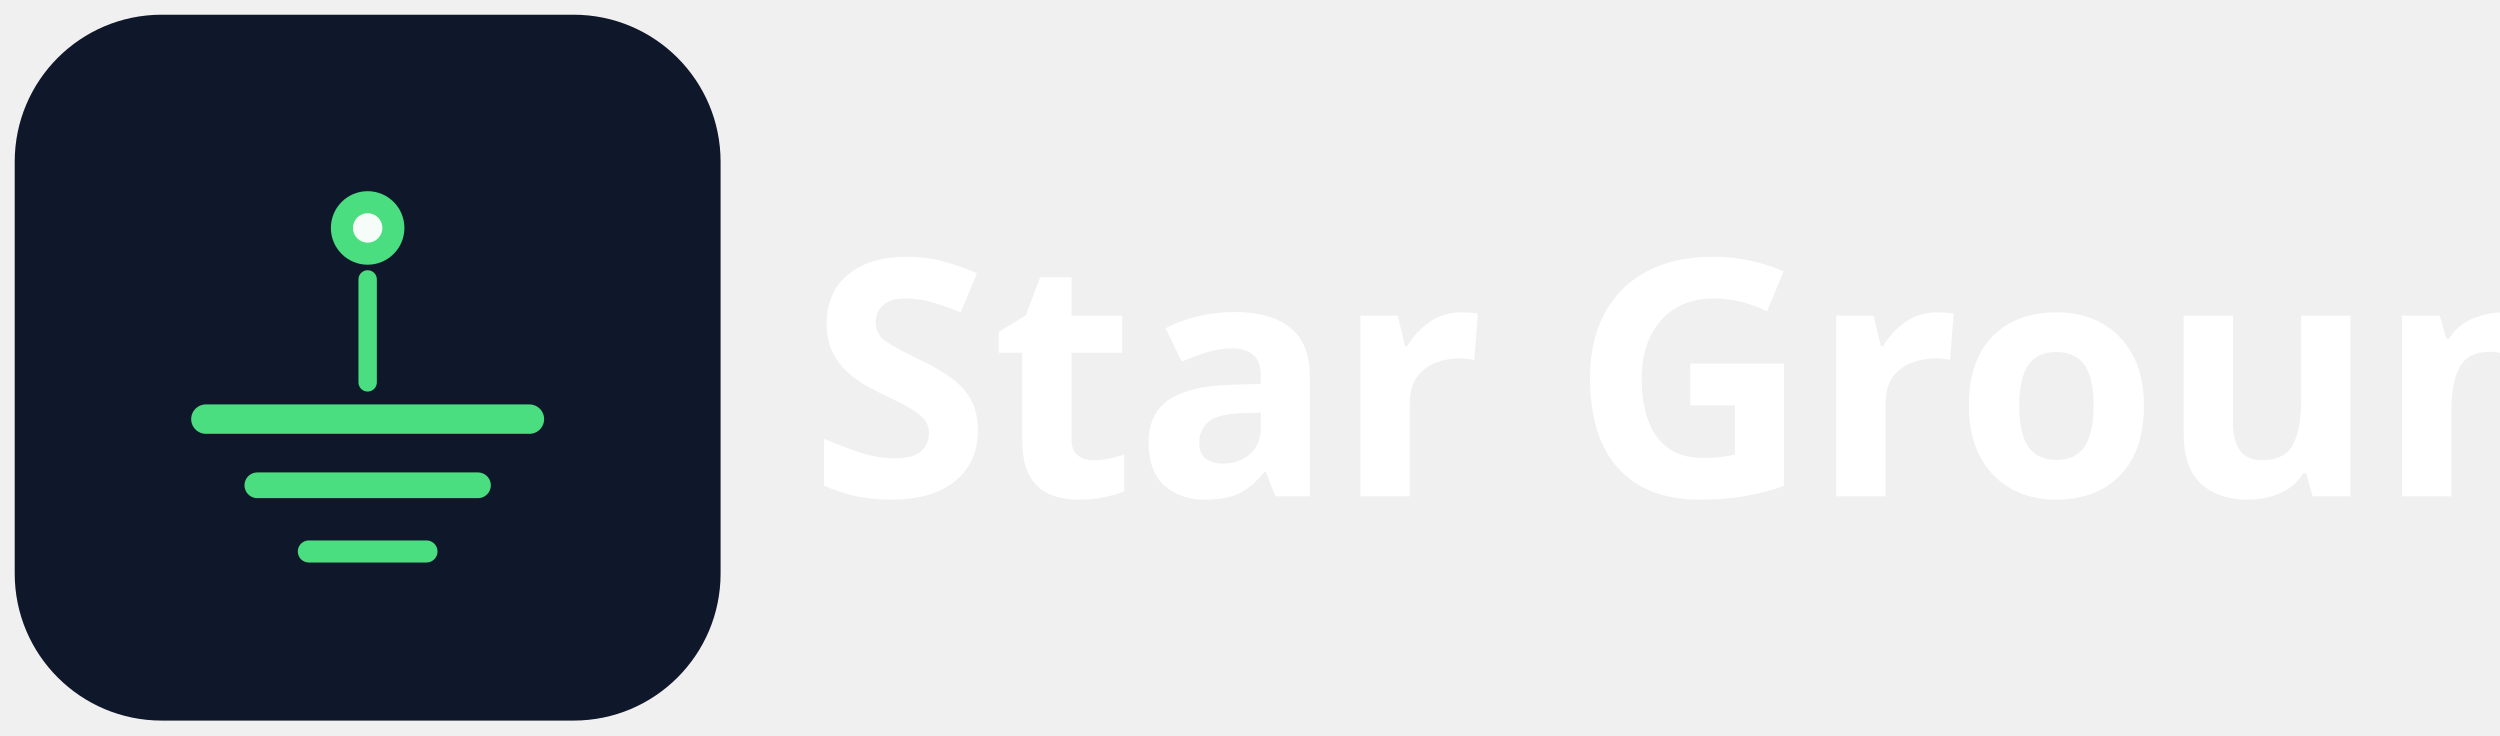
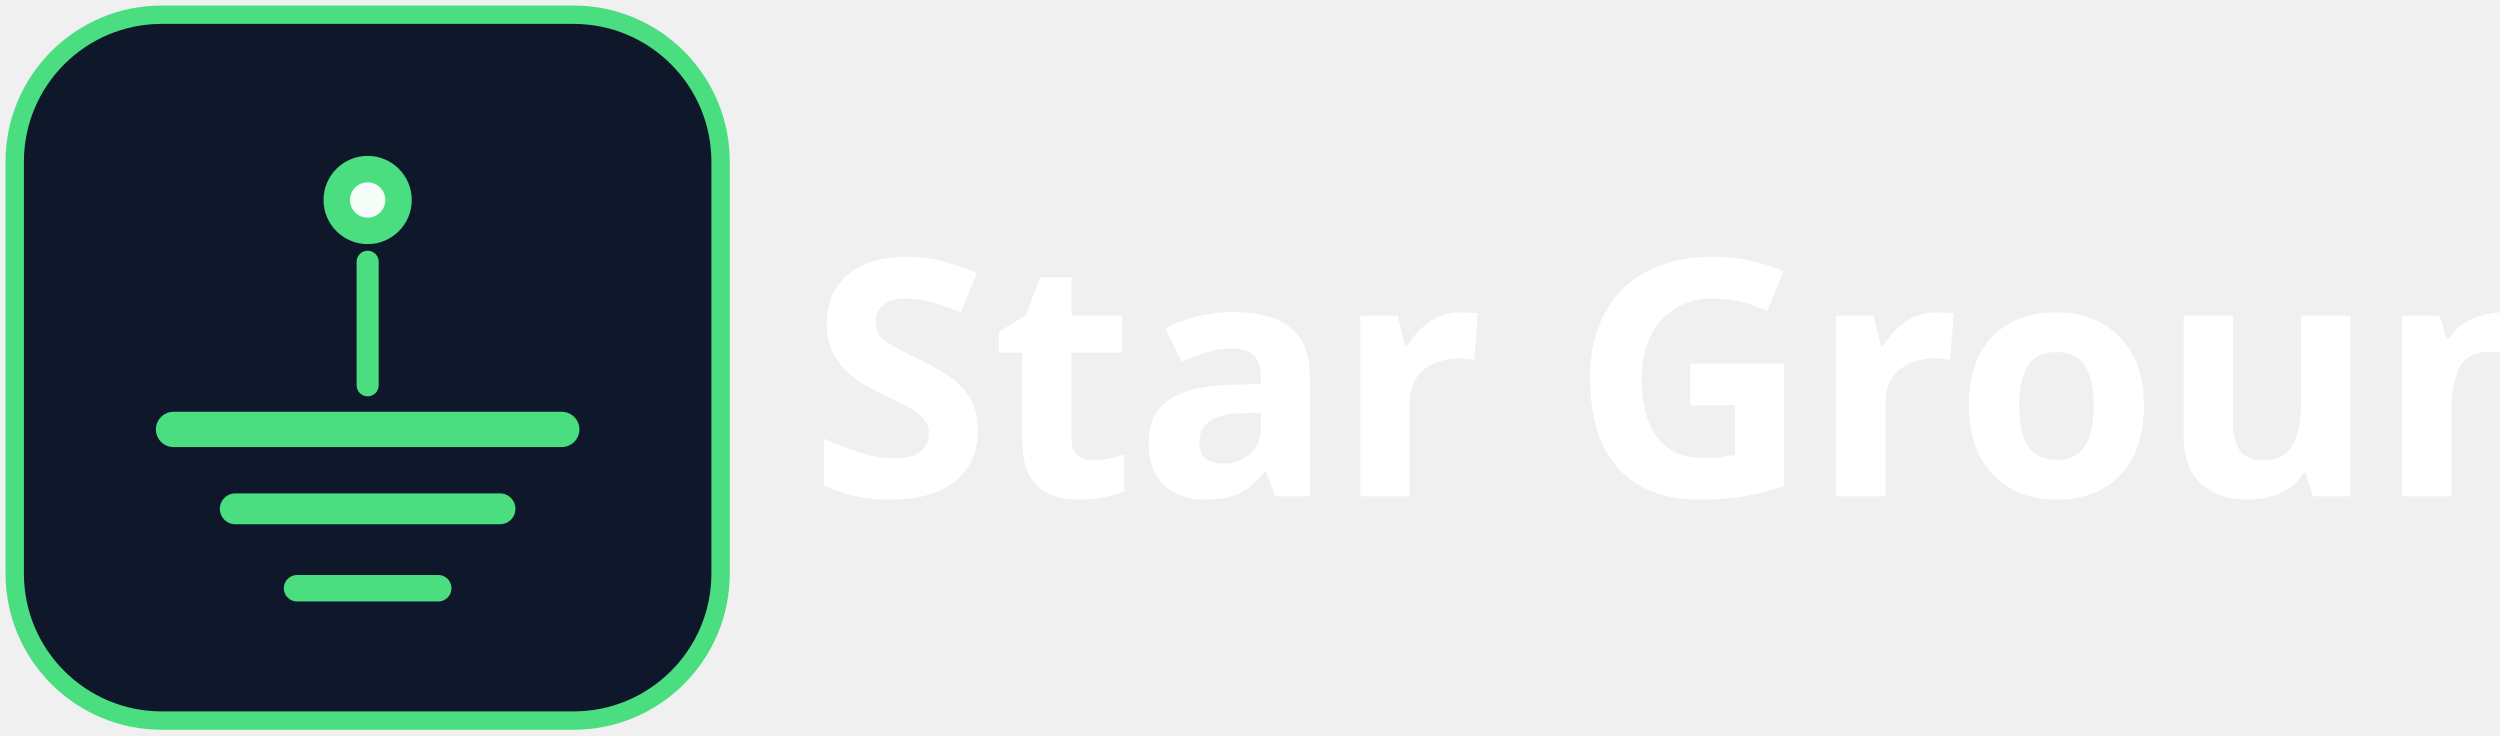
<svg xmlns="http://www.w3.org/2000/svg" viewBox="0 0 680 200" width="680" height="200">
  <defs>
    <style>
      .wordmark {
        font: bold 90px "Oxanium";
        fill: #ffffff;
      }
    </style>
  </defs>
-   <rect x="4" y="4" width="192" height="192" rx="40" fill="#0f172a" />
-   <circle cx="100" cy="62" r="14" fill="#0f172a" />
-   <circle cx="100" cy="62" r="10" fill="#4ade80" />
-   <circle cx="100" cy="62" r="4" fill="#ffffff" opacity="0.95" />
-   <line x1="100" y1="76" x2="100" y2="104" stroke="#4ade80" stroke-width="5" stroke-linecap="round" />
-   <line x1="56" y1="114" x2="144" y2="114" stroke="#4ade80" stroke-width="8" stroke-linecap="round" />
-   <line x1="70" y1="132" x2="130" y2="132" stroke="#4ade80" stroke-width="7" stroke-linecap="round" />
-   <line x1="84" y1="150" x2="116" y2="150" stroke="#4ade80" stroke-width="6" stroke-linecap="round" />
+   <rect x="4" y="4" width="192" height="192" rx="40" fill="#0f172a" stroke="#4ade80" stroke-width="5" />
+   <g transform="translate(100 100) scale(1.2) translate(-100 -100)">
+     <circle cx="100" cy="62" r="14" fill="#0f172a" />
+     <circle cx="100" cy="62" r="10" fill="#4ade80" />
+     <circle cx="100" cy="62" r="4" fill="#ffffff" opacity="0.95" />
+     <line x1="100" y1="76" x2="100" y2="104" stroke="#4ade80" stroke-width="5" stroke-linecap="round" />
+     <line x1="56" y1="114" x2="144" y2="114" stroke="#4ade80" stroke-width="8" stroke-linecap="round" />
+     <line x1="70" y1="132" x2="130" y2="132" stroke="#4ade80" stroke-width="7" stroke-linecap="round" />
+     <line x1="84" y1="150" x2="116" y2="150" stroke="#4ade80" stroke-width="6" stroke-linecap="round" />
+   </g>
  <text x="220" y="135" class="wordmark">Star Ground</text>
</svg>
